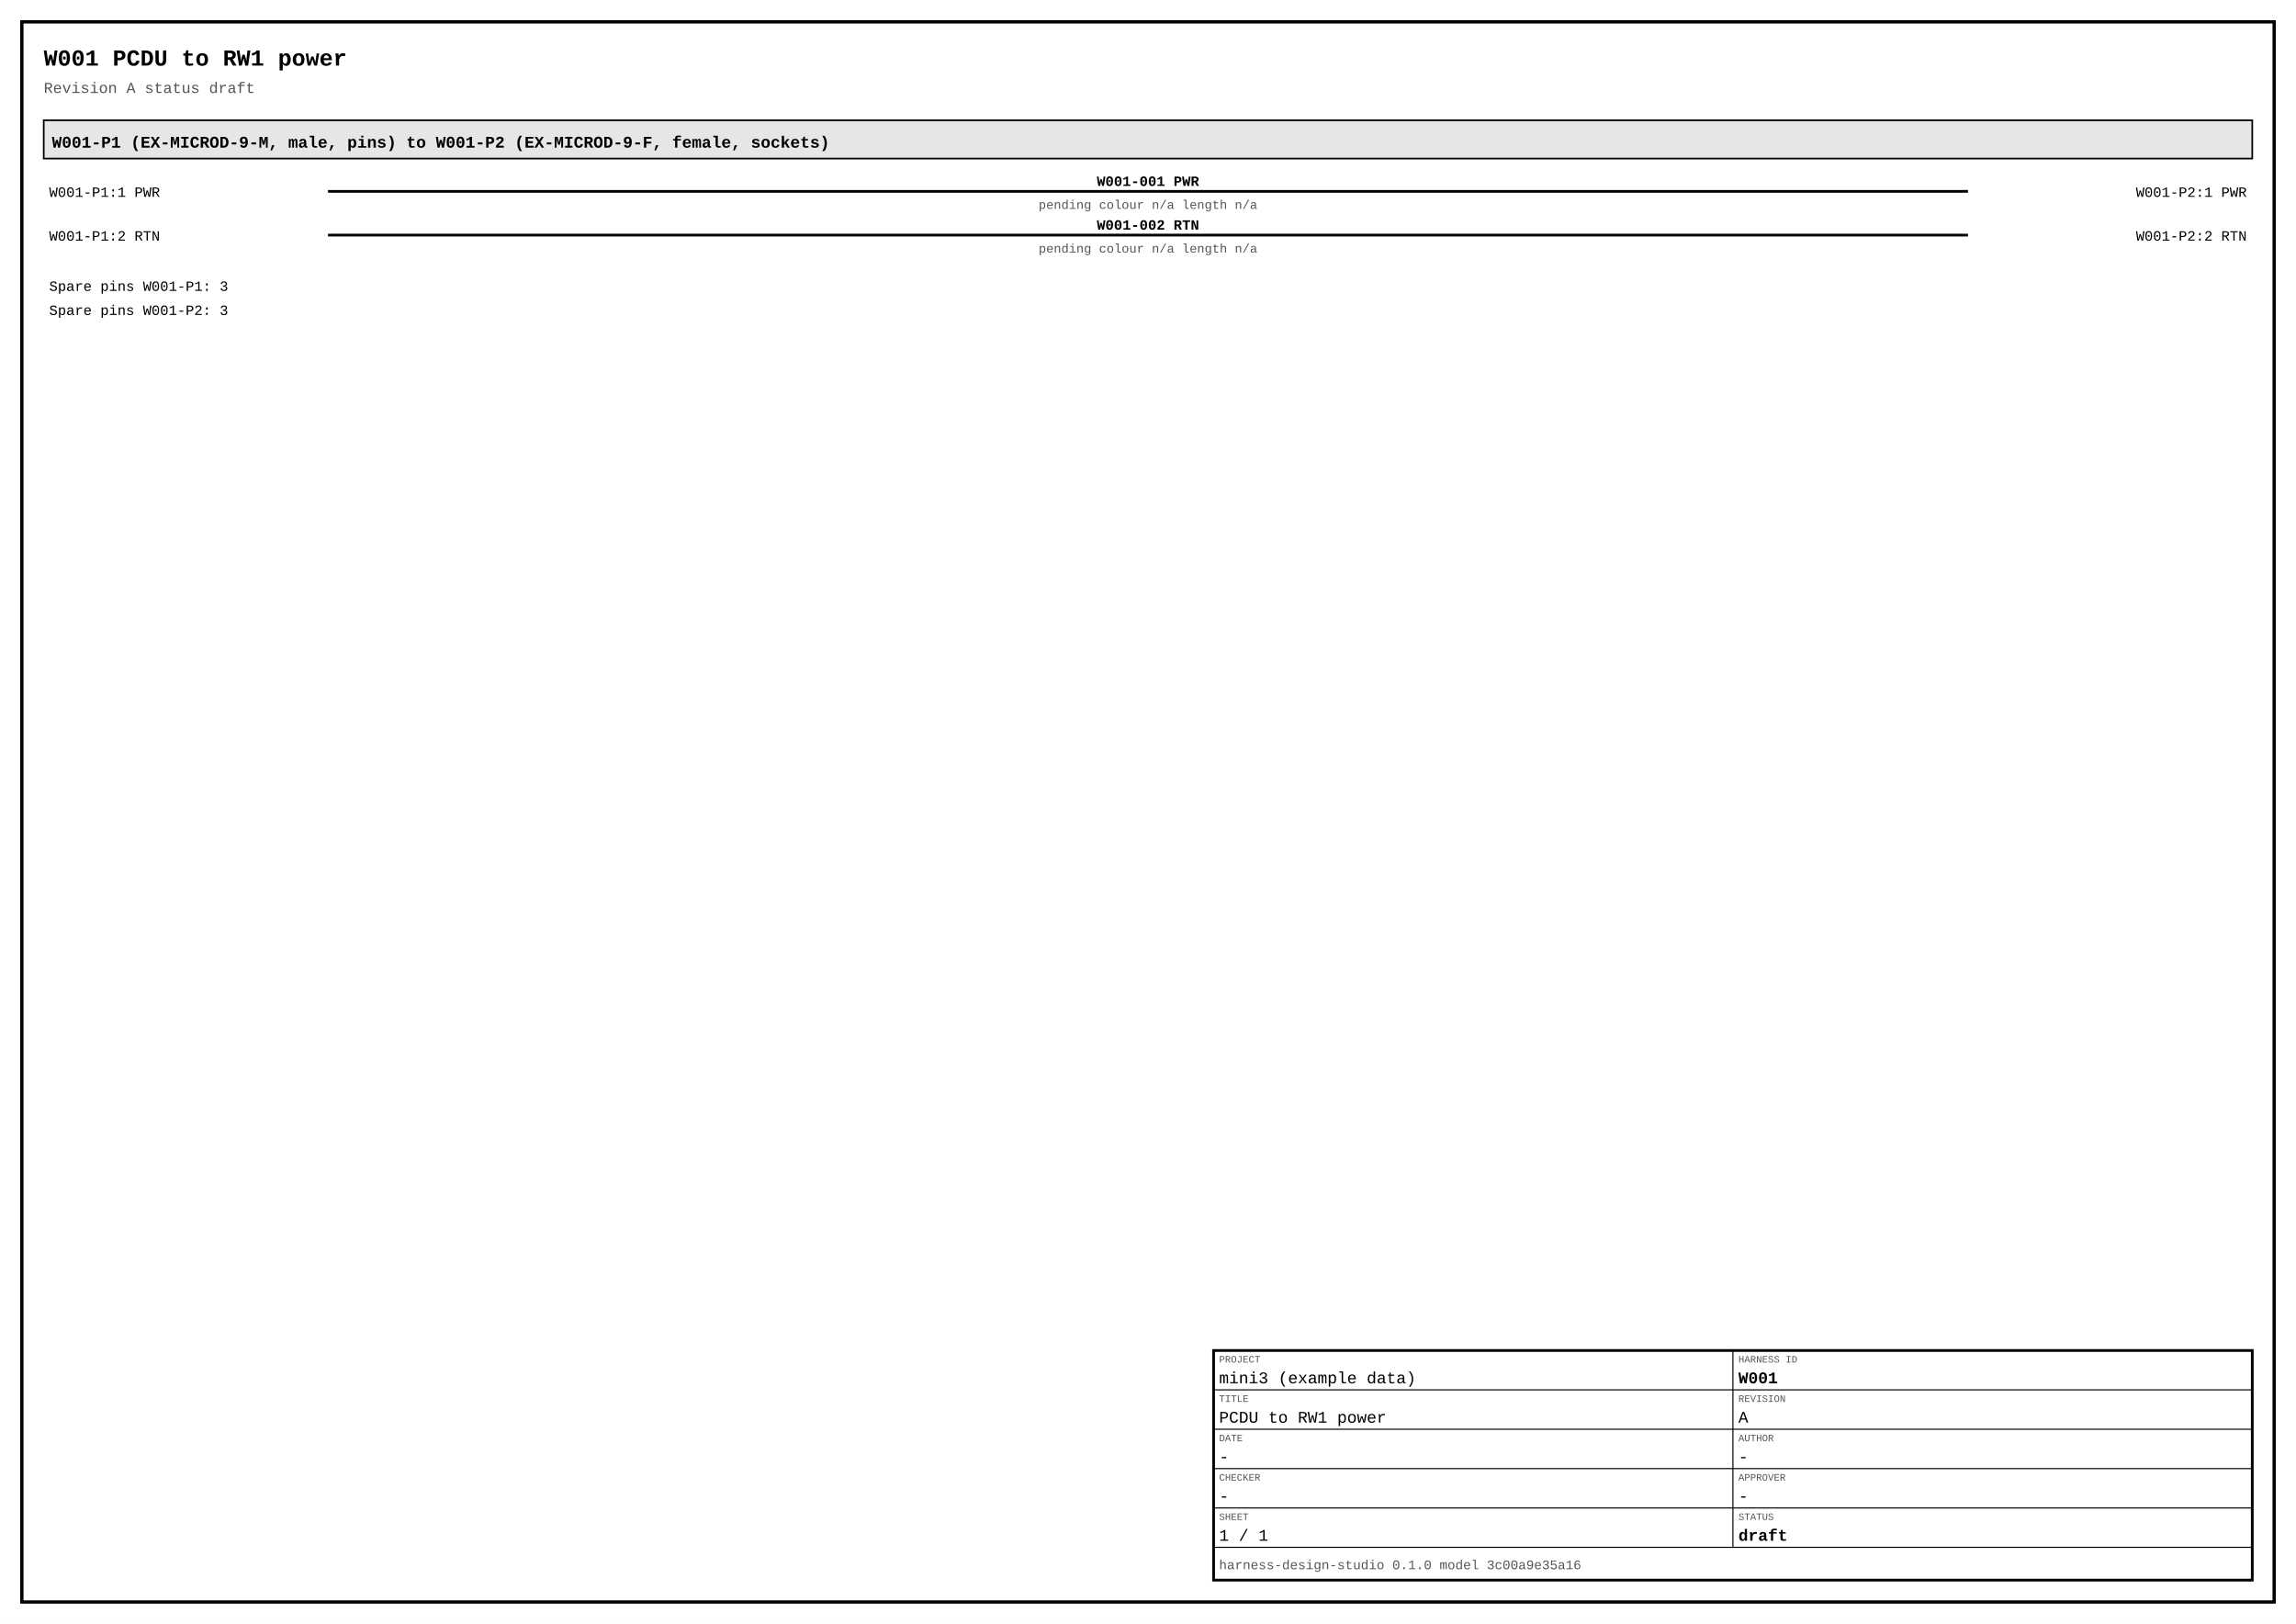
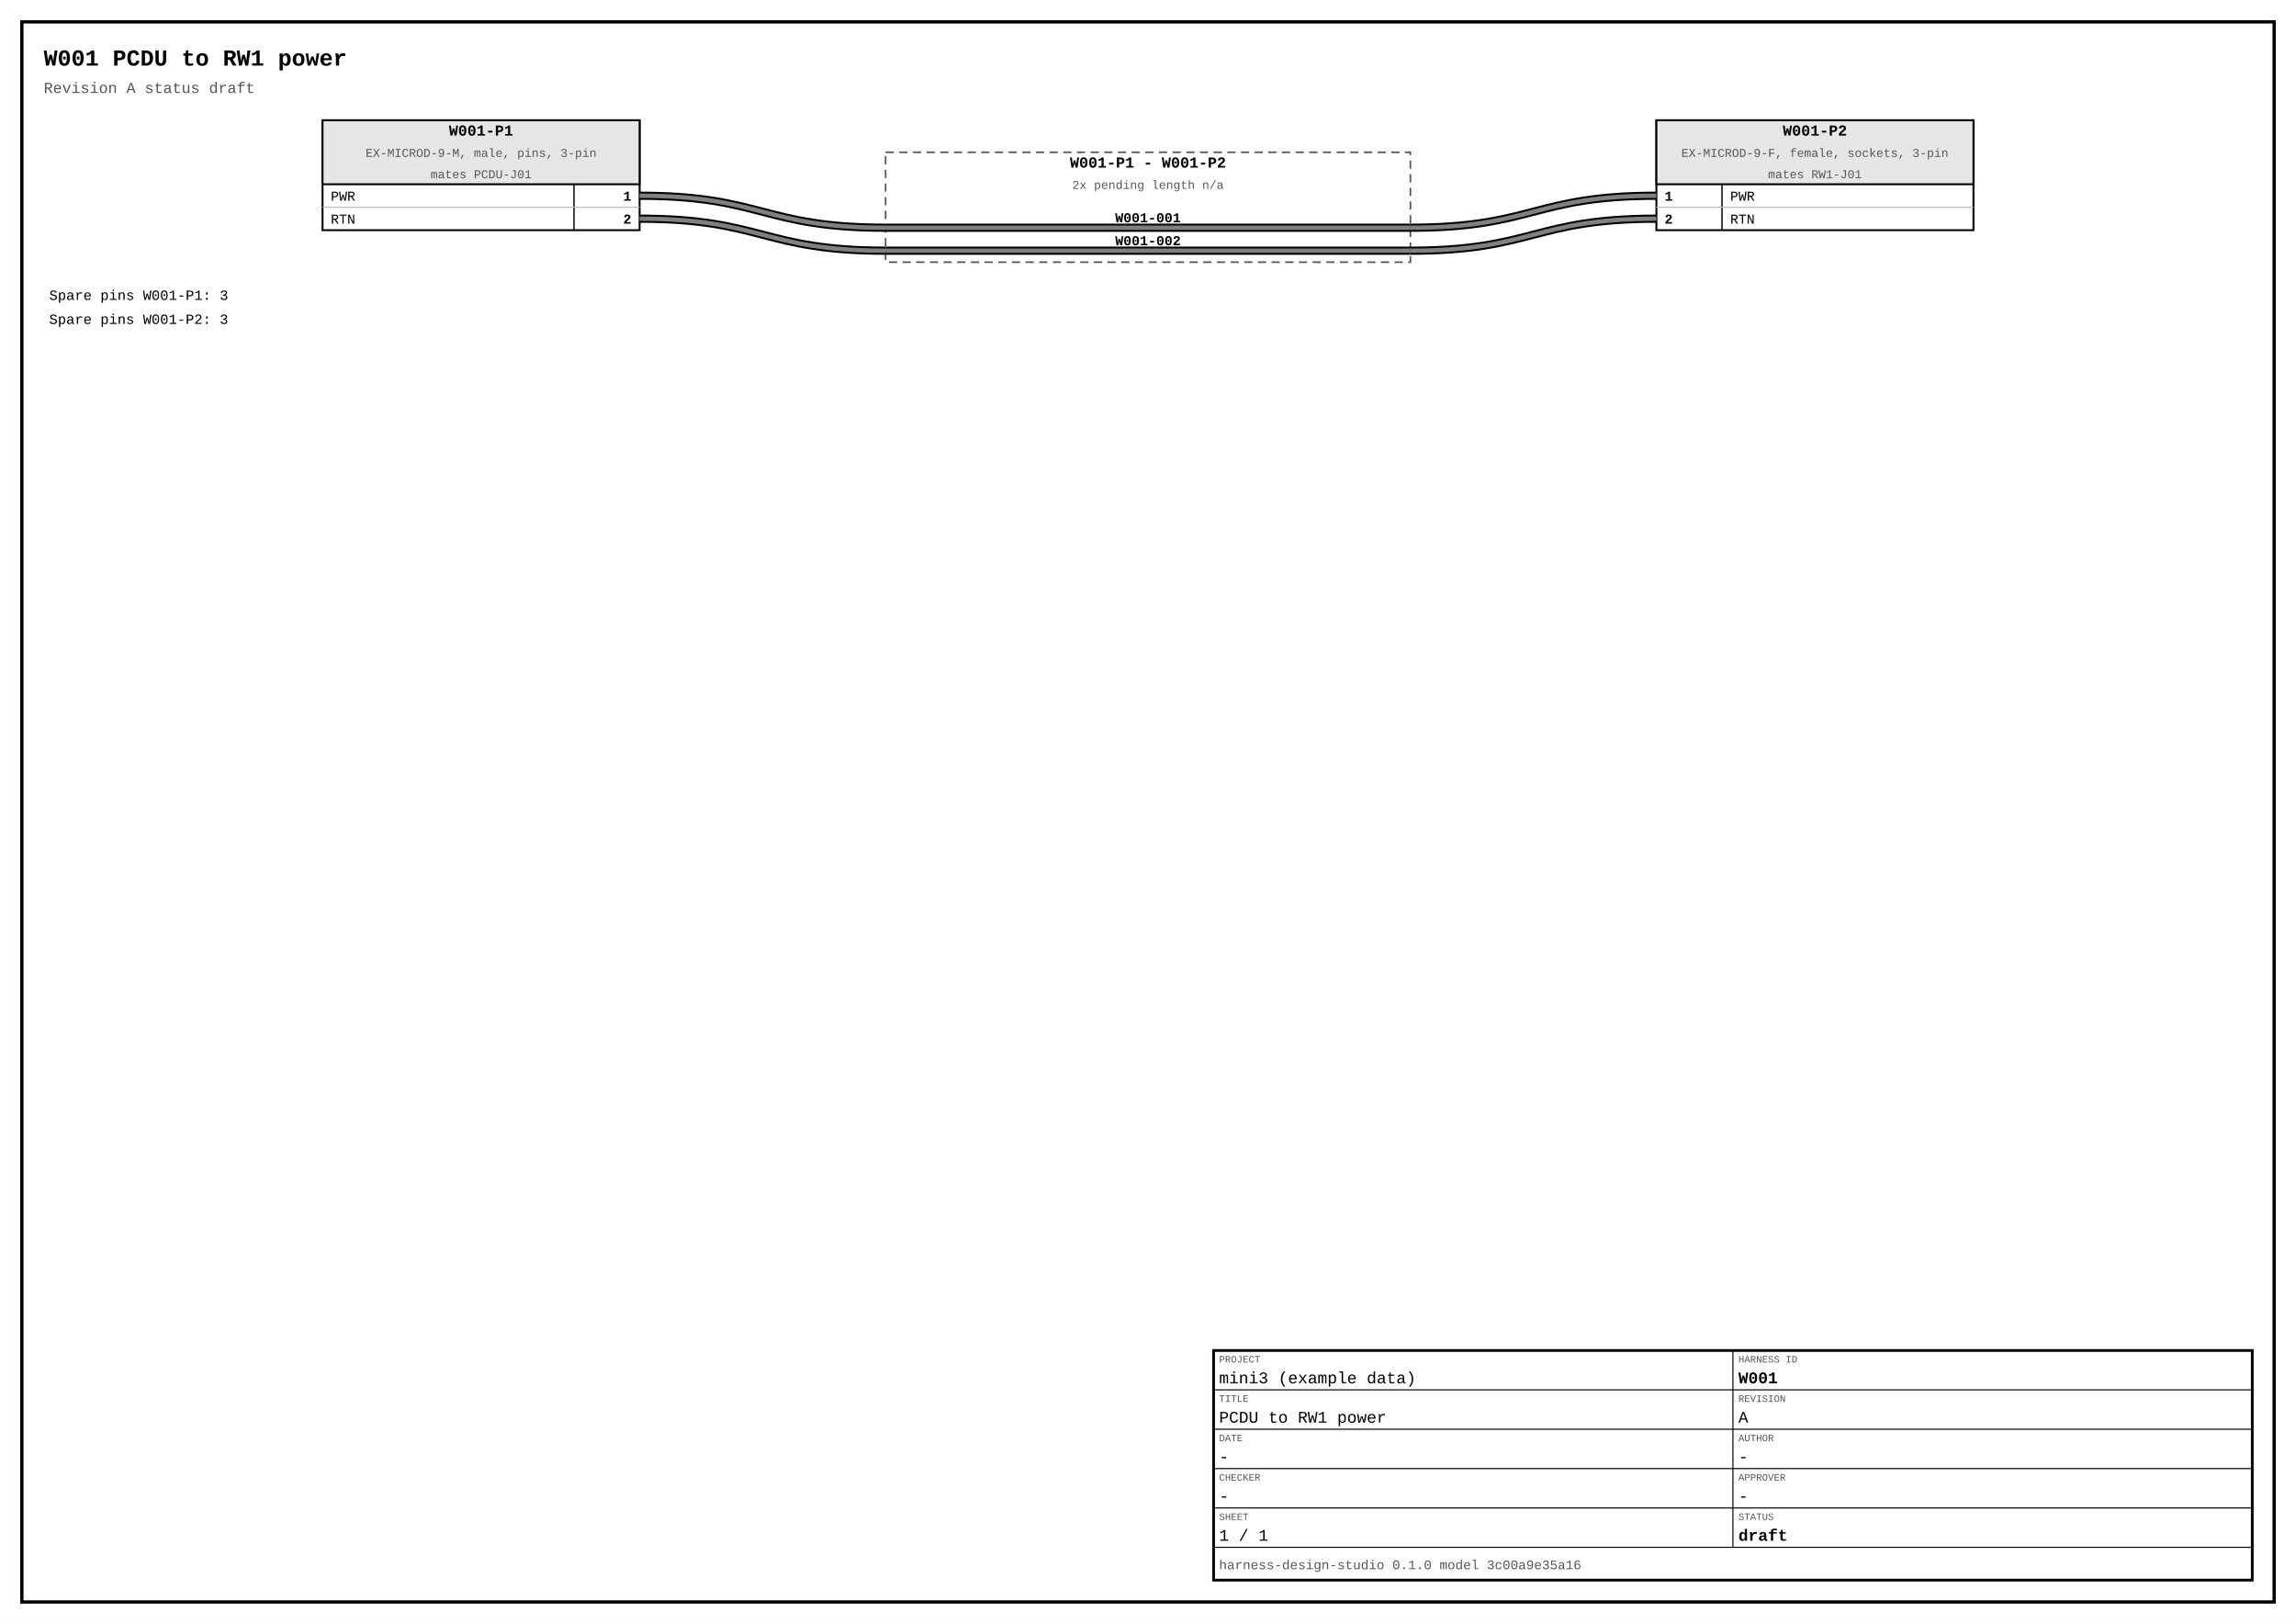
<svg xmlns="http://www.w3.org/2000/svg" width="420mm" height="297mm" viewBox="0 0 420 297" font-family="Courier New, Courier, monospace">
  <rect x="0" y="0" width="420" height="297" fill="#ffffff" />
  <rect x="4" y="4" width="412" height="289" fill="none" stroke="#000000" stroke-width="0.6" />
  <text x="8" y="12" font-size="4.2" font-weight="bold" text-anchor="start" fill="#000000">W001  PCDU to RW1 power</text>
  <text x="8" y="17" font-size="2.8" text-anchor="start" fill="#555555">Revision A  status draft</text>
-   <rect x="8" y="22" width="404" height="7" fill="#e6e6e6" stroke="#000000" stroke-width="0.3" />
-   <text x="9.5" y="27" font-size="3" font-weight="bold" text-anchor="start" fill="#000000">W001-P1 (EX-MICROD-9-M, male, pins)  to  W001-P2 (EX-MICROD-9-F, female, sockets)</text>
-   <text x="9" y="36" font-size="2.6" text-anchor="start" fill="#000000">W001-P1:1 PWR</text>
-   <text x="411" y="36" font-size="2.6" text-anchor="end" fill="#000000">W001-P2:1 PWR</text>
-   <line x1="60" y1="35" x2="360" y2="35" stroke="#000000" stroke-width="0.5" />
-   <text x="210" y="34" font-size="2.6" font-weight="bold" text-anchor="middle" fill="#000000">W001-001  PWR</text>
-   <text x="210" y="38.2" font-size="2.3" text-anchor="middle" fill="#555555">pending  colour n/a  length n/a  </text>
-   <text x="9" y="44" font-size="2.6" text-anchor="start" fill="#000000">W001-P1:2 RTN</text>
-   <text x="411" y="44" font-size="2.6" text-anchor="end" fill="#000000">W001-P2:2 RTN</text>
-   <line x1="60" y1="43" x2="360" y2="43" stroke="#000000" stroke-width="0.5" />
-   <text x="210" y="42" font-size="2.6" font-weight="bold" text-anchor="middle" fill="#000000">W001-002  RTN</text>
-   <text x="210" y="46.2" font-size="2.3" text-anchor="middle" fill="#555555">pending  colour n/a  length n/a  </text>
-   <text x="9" y="53.2" font-size="2.6" text-anchor="start" fill="#000000">Spare pins W001-P1: 3</text>
-   <text x="9" y="57.6" font-size="2.6" text-anchor="start" fill="#000000">Spare pins W001-P2: 3</text>
+   <rect x="59" y="22" width="58" height="20.1" fill="#ffffff" stroke="#000000" stroke-width="0.35" />
+   <rect x="59" y="22" width="58" height="11.7" fill="#e6e6e6" stroke="#000000" stroke-width="0.35" />
+   <text x="88" y="24.8" font-size="2.8" font-weight="bold" text-anchor="middle" fill="#000000">W001-P1</text>
+   <text x="88" y="28.7" font-size="2.2" text-anchor="middle" fill="#555555">EX-MICROD-9-M, male, pins, 3-pin</text>
+   <text x="88" y="32.6" font-size="2.2" text-anchor="middle" fill="#555555">mates PCDU-J01</text>
+   <line x1="105" y1="33.7" x2="105" y2="42.1" stroke="#000000" stroke-width="0.25" />
+   <line x1="59" y1="37.9" x2="117" y2="37.9" stroke="#bbbbbb" stroke-width="0.2" />
+   <text x="60.5" y="36.7" font-size="2.5" text-anchor="start" fill="#000000">PWR</text>
+   <text x="115.5" y="36.7" font-size="2.5" font-weight="bold" text-anchor="end" fill="#000000">1</text>
+   <text x="60.5" y="40.9" font-size="2.5" text-anchor="start" fill="#000000">RTN</text>
+   <text x="115.5" y="40.9" font-size="2.5" font-weight="bold" text-anchor="end" fill="#000000">2</text>
+   <rect x="303" y="22" width="58" height="20.1" fill="#ffffff" stroke="#000000" stroke-width="0.35" />
+   <rect x="303" y="22" width="58" height="11.7" fill="#e6e6e6" stroke="#000000" stroke-width="0.35" />
+   <text x="332" y="24.8" font-size="2.8" font-weight="bold" text-anchor="middle" fill="#000000">W001-P2</text>
+   <text x="332" y="28.7" font-size="2.2" text-anchor="middle" fill="#555555">EX-MICROD-9-F, female, sockets, 3-pin</text>
+   <text x="332" y="32.6" font-size="2.2" text-anchor="middle" fill="#555555">mates RW1-J01</text>
+   <line x1="315" y1="33.7" x2="315" y2="42.1" stroke="#000000" stroke-width="0.25" />
+   <line x1="303" y1="37.9" x2="361" y2="37.9" stroke="#bbbbbb" stroke-width="0.2" />
+   <text x="304.5" y="36.7" font-size="2.5" font-weight="bold" text-anchor="start" fill="#000000">1</text>
+   <text x="316.5" y="36.7" font-size="2.5" text-anchor="start" fill="#000000">PWR</text>
+   <text x="304.5" y="40.9" font-size="2.5" font-weight="bold" text-anchor="start" fill="#000000">2</text>
+   <text x="316.5" y="40.9" font-size="2.5" text-anchor="start" fill="#000000">RTN</text>
+   <rect x="162" y="27.85" width="96" height="20.1" fill="none" stroke="#555555" stroke-width="0.3" stroke-dasharray="1.5 1" />
+   <text x="210" y="30.65" font-size="2.8" font-weight="bold" text-anchor="middle" fill="#000000">W001-P1 - W001-P2</text>
+   <text x="210" y="34.55" font-size="2.2" text-anchor="middle" fill="#555555">2x  pending  length n/a</text>
+   <path d="M 117 35.8 C 139.5 35.8 139.5 41.65 162 41.65" fill="none" stroke="#000000" stroke-width="1.5" />
+   <line x1="162" y1="41.65" x2="258" y2="41.65" stroke="#000000" stroke-width="1.5" />
+   <path d="M 258 41.65 C 280.5 41.65 280.5 35.8 303 35.8" fill="none" stroke="#000000" stroke-width="1.5" />
+   <path d="M 117 35.8 C 139.5 35.8 139.5 41.65 162 41.65" fill="none" stroke="#808080" stroke-width="0.8" />
+   <line x1="162" y1="41.65" x2="258" y2="41.65" stroke="#808080" stroke-width="0.8" />
+   <path d="M 258 41.65 C 280.5 41.65 280.5 35.8 303 35.8" fill="none" stroke="#808080" stroke-width="0.8" />
+   <text x="210" y="40.65" font-size="2.5" font-weight="bold" text-anchor="middle" fill="#000000">W001-001</text>
+   <path d="M 117 40 C 139.5 40 139.5 45.85 162 45.85" fill="none" stroke="#000000" stroke-width="1.5" />
+   <line x1="162" y1="45.85" x2="258" y2="45.85" stroke="#000000" stroke-width="1.5" />
+   <path d="M 258 45.85 C 280.5 45.85 280.5 40 303 40" fill="none" stroke="#000000" stroke-width="1.5" />
+   <path d="M 117 40 C 139.5 40 139.5 45.85 162 45.85" fill="none" stroke="#808080" stroke-width="0.8" />
+   <line x1="162" y1="45.85" x2="258" y2="45.85" stroke="#808080" stroke-width="0.8" />
+   <path d="M 258 45.85 C 280.5 45.85 280.5 40 303 40" fill="none" stroke="#808080" stroke-width="0.8" />
+   <text x="210" y="44.85" font-size="2.5" font-weight="bold" text-anchor="middle" fill="#000000">W001-002</text>
+   <text x="9" y="54.85" font-size="2.6" text-anchor="start" fill="#000000">Spare pins W001-P1: 3</text>
+   <text x="9" y="59.25" font-size="2.6" text-anchor="start" fill="#000000">Spare pins W001-P2: 3</text>
  <rect x="222" y="247" width="190" height="42" fill="none" stroke="#000000" stroke-width="0.5" />
  <line x1="222" y1="247" x2="317" y2="247" stroke="#000000" stroke-width="0.2" />
  <text x="223" y="249.2" font-size="1.8" text-anchor="start" fill="#555555">PROJECT</text>
  <text x="223" y="253" font-size="3" text-anchor="start" fill="#000000">mini3 (example data)</text>
  <line x1="317" y1="247" x2="412" y2="247" stroke="#000000" stroke-width="0.2" />
  <text x="318" y="249.2" font-size="1.8" text-anchor="start" fill="#555555">HARNESS ID</text>
  <text x="318" y="253" font-size="3" font-weight="bold" text-anchor="start" fill="#000000">W001</text>
  <line x1="222" y1="254.2" x2="317" y2="254.2" stroke="#000000" stroke-width="0.2" />
  <text x="223" y="256.4" font-size="1.8" text-anchor="start" fill="#555555">TITLE</text>
  <text x="223" y="260.2" font-size="3" text-anchor="start" fill="#000000">PCDU to RW1 power</text>
  <line x1="317" y1="254.2" x2="412" y2="254.2" stroke="#000000" stroke-width="0.2" />
  <text x="318" y="256.4" font-size="1.8" text-anchor="start" fill="#555555">REVISION</text>
  <text x="318" y="260.2" font-size="3" text-anchor="start" fill="#000000">A</text>
  <line x1="222" y1="261.4" x2="317" y2="261.4" stroke="#000000" stroke-width="0.2" />
  <text x="223" y="263.6" font-size="1.8" text-anchor="start" fill="#555555">DATE</text>
  <text x="223" y="267.4" font-size="3" text-anchor="start" fill="#000000">-</text>
  <line x1="317" y1="261.4" x2="412" y2="261.4" stroke="#000000" stroke-width="0.2" />
  <text x="318" y="263.6" font-size="1.8" text-anchor="start" fill="#555555">AUTHOR</text>
  <text x="318" y="267.4" font-size="3" text-anchor="start" fill="#000000">-</text>
  <line x1="222" y1="268.6" x2="317" y2="268.6" stroke="#000000" stroke-width="0.2" />
  <text x="223" y="270.8" font-size="1.8" text-anchor="start" fill="#555555">CHECKER</text>
  <text x="223" y="274.6" font-size="3" text-anchor="start" fill="#000000">-</text>
  <line x1="317" y1="268.6" x2="412" y2="268.6" stroke="#000000" stroke-width="0.2" />
  <text x="318" y="270.8" font-size="1.8" text-anchor="start" fill="#555555">APPROVER</text>
  <text x="318" y="274.6" font-size="3" text-anchor="start" fill="#000000">-</text>
  <line x1="222" y1="275.8" x2="317" y2="275.8" stroke="#000000" stroke-width="0.2" />
  <text x="223" y="278" font-size="1.8" text-anchor="start" fill="#555555">SHEET</text>
  <text x="223" y="281.8" font-size="3" text-anchor="start" fill="#000000">1 / 1</text>
  <line x1="317" y1="275.8" x2="412" y2="275.8" stroke="#000000" stroke-width="0.2" />
  <text x="318" y="278" font-size="1.8" text-anchor="start" fill="#555555">STATUS</text>
  <text x="318" y="281.8" font-size="3" font-weight="bold" text-anchor="start" fill="#000000">draft</text>
  <line x1="317" y1="247" x2="317" y2="283" stroke="#000000" stroke-width="0.2" />
  <line x1="222" y1="283" x2="412" y2="283" stroke="#000000" stroke-width="0.2" />
  <text x="223" y="287" font-size="2.4" text-anchor="start" fill="#555555">harness-design-studio 0.1.0 model 3c00a9e35a16</text>
</svg>
